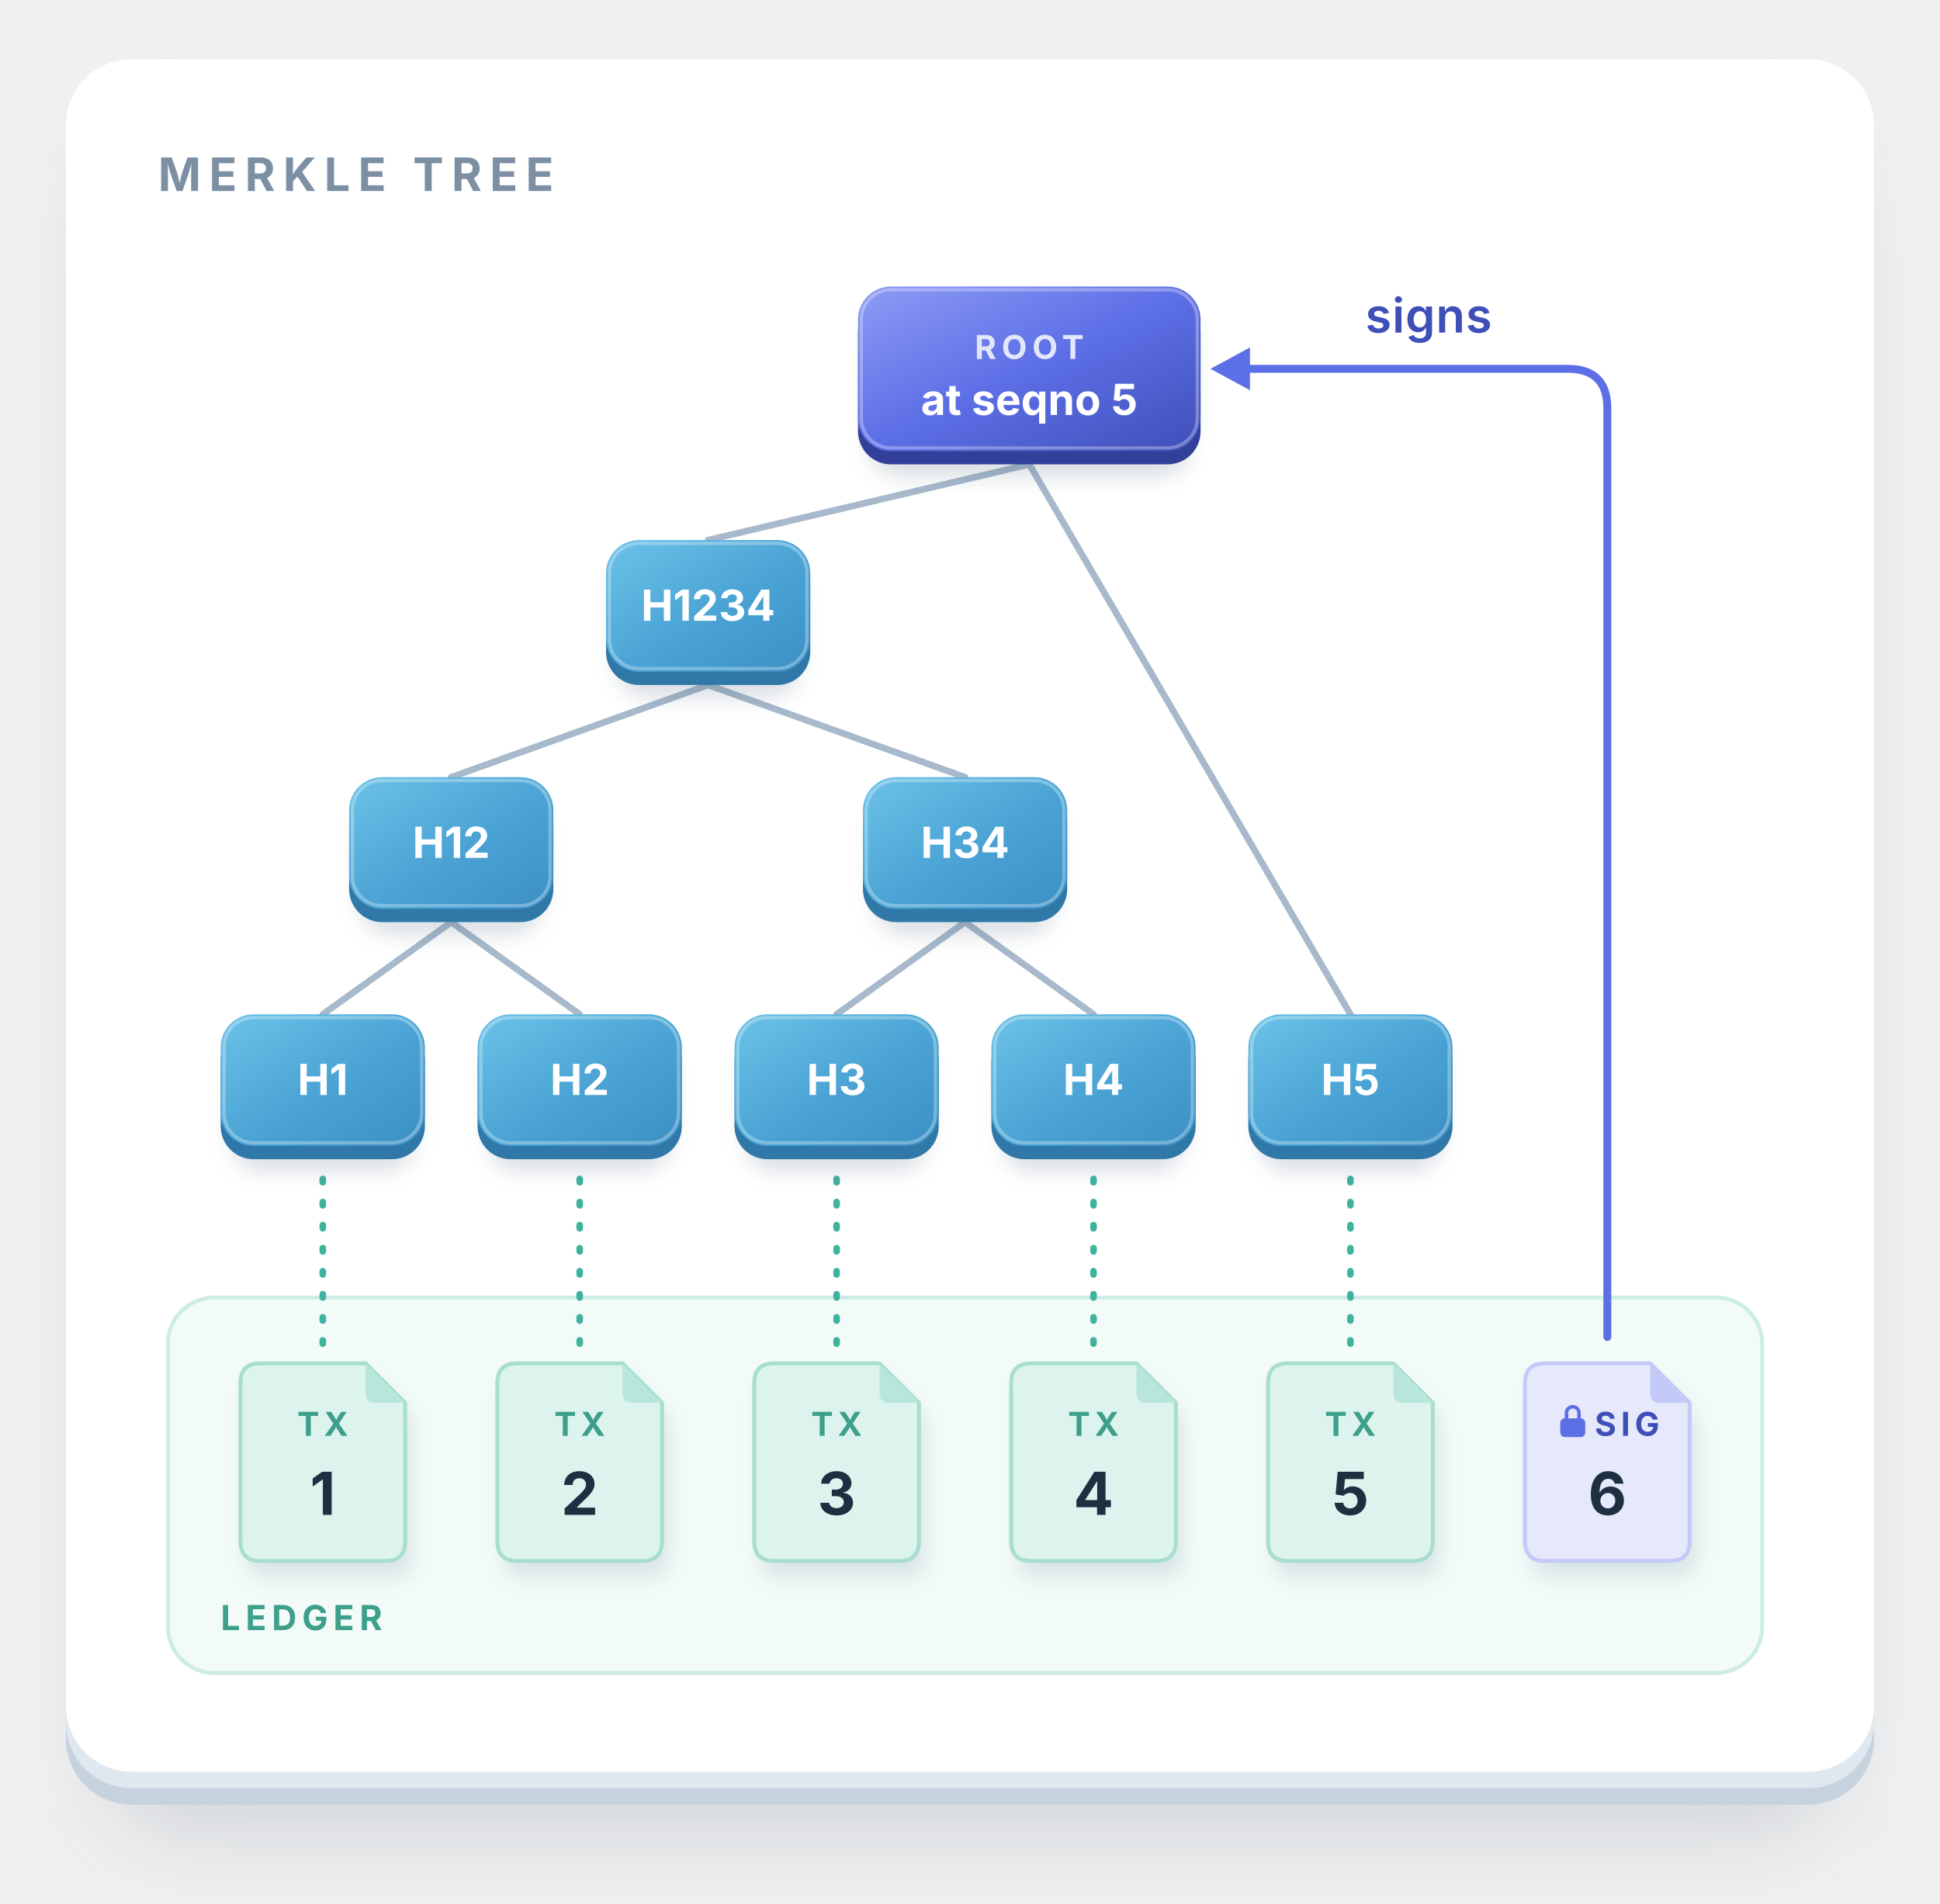
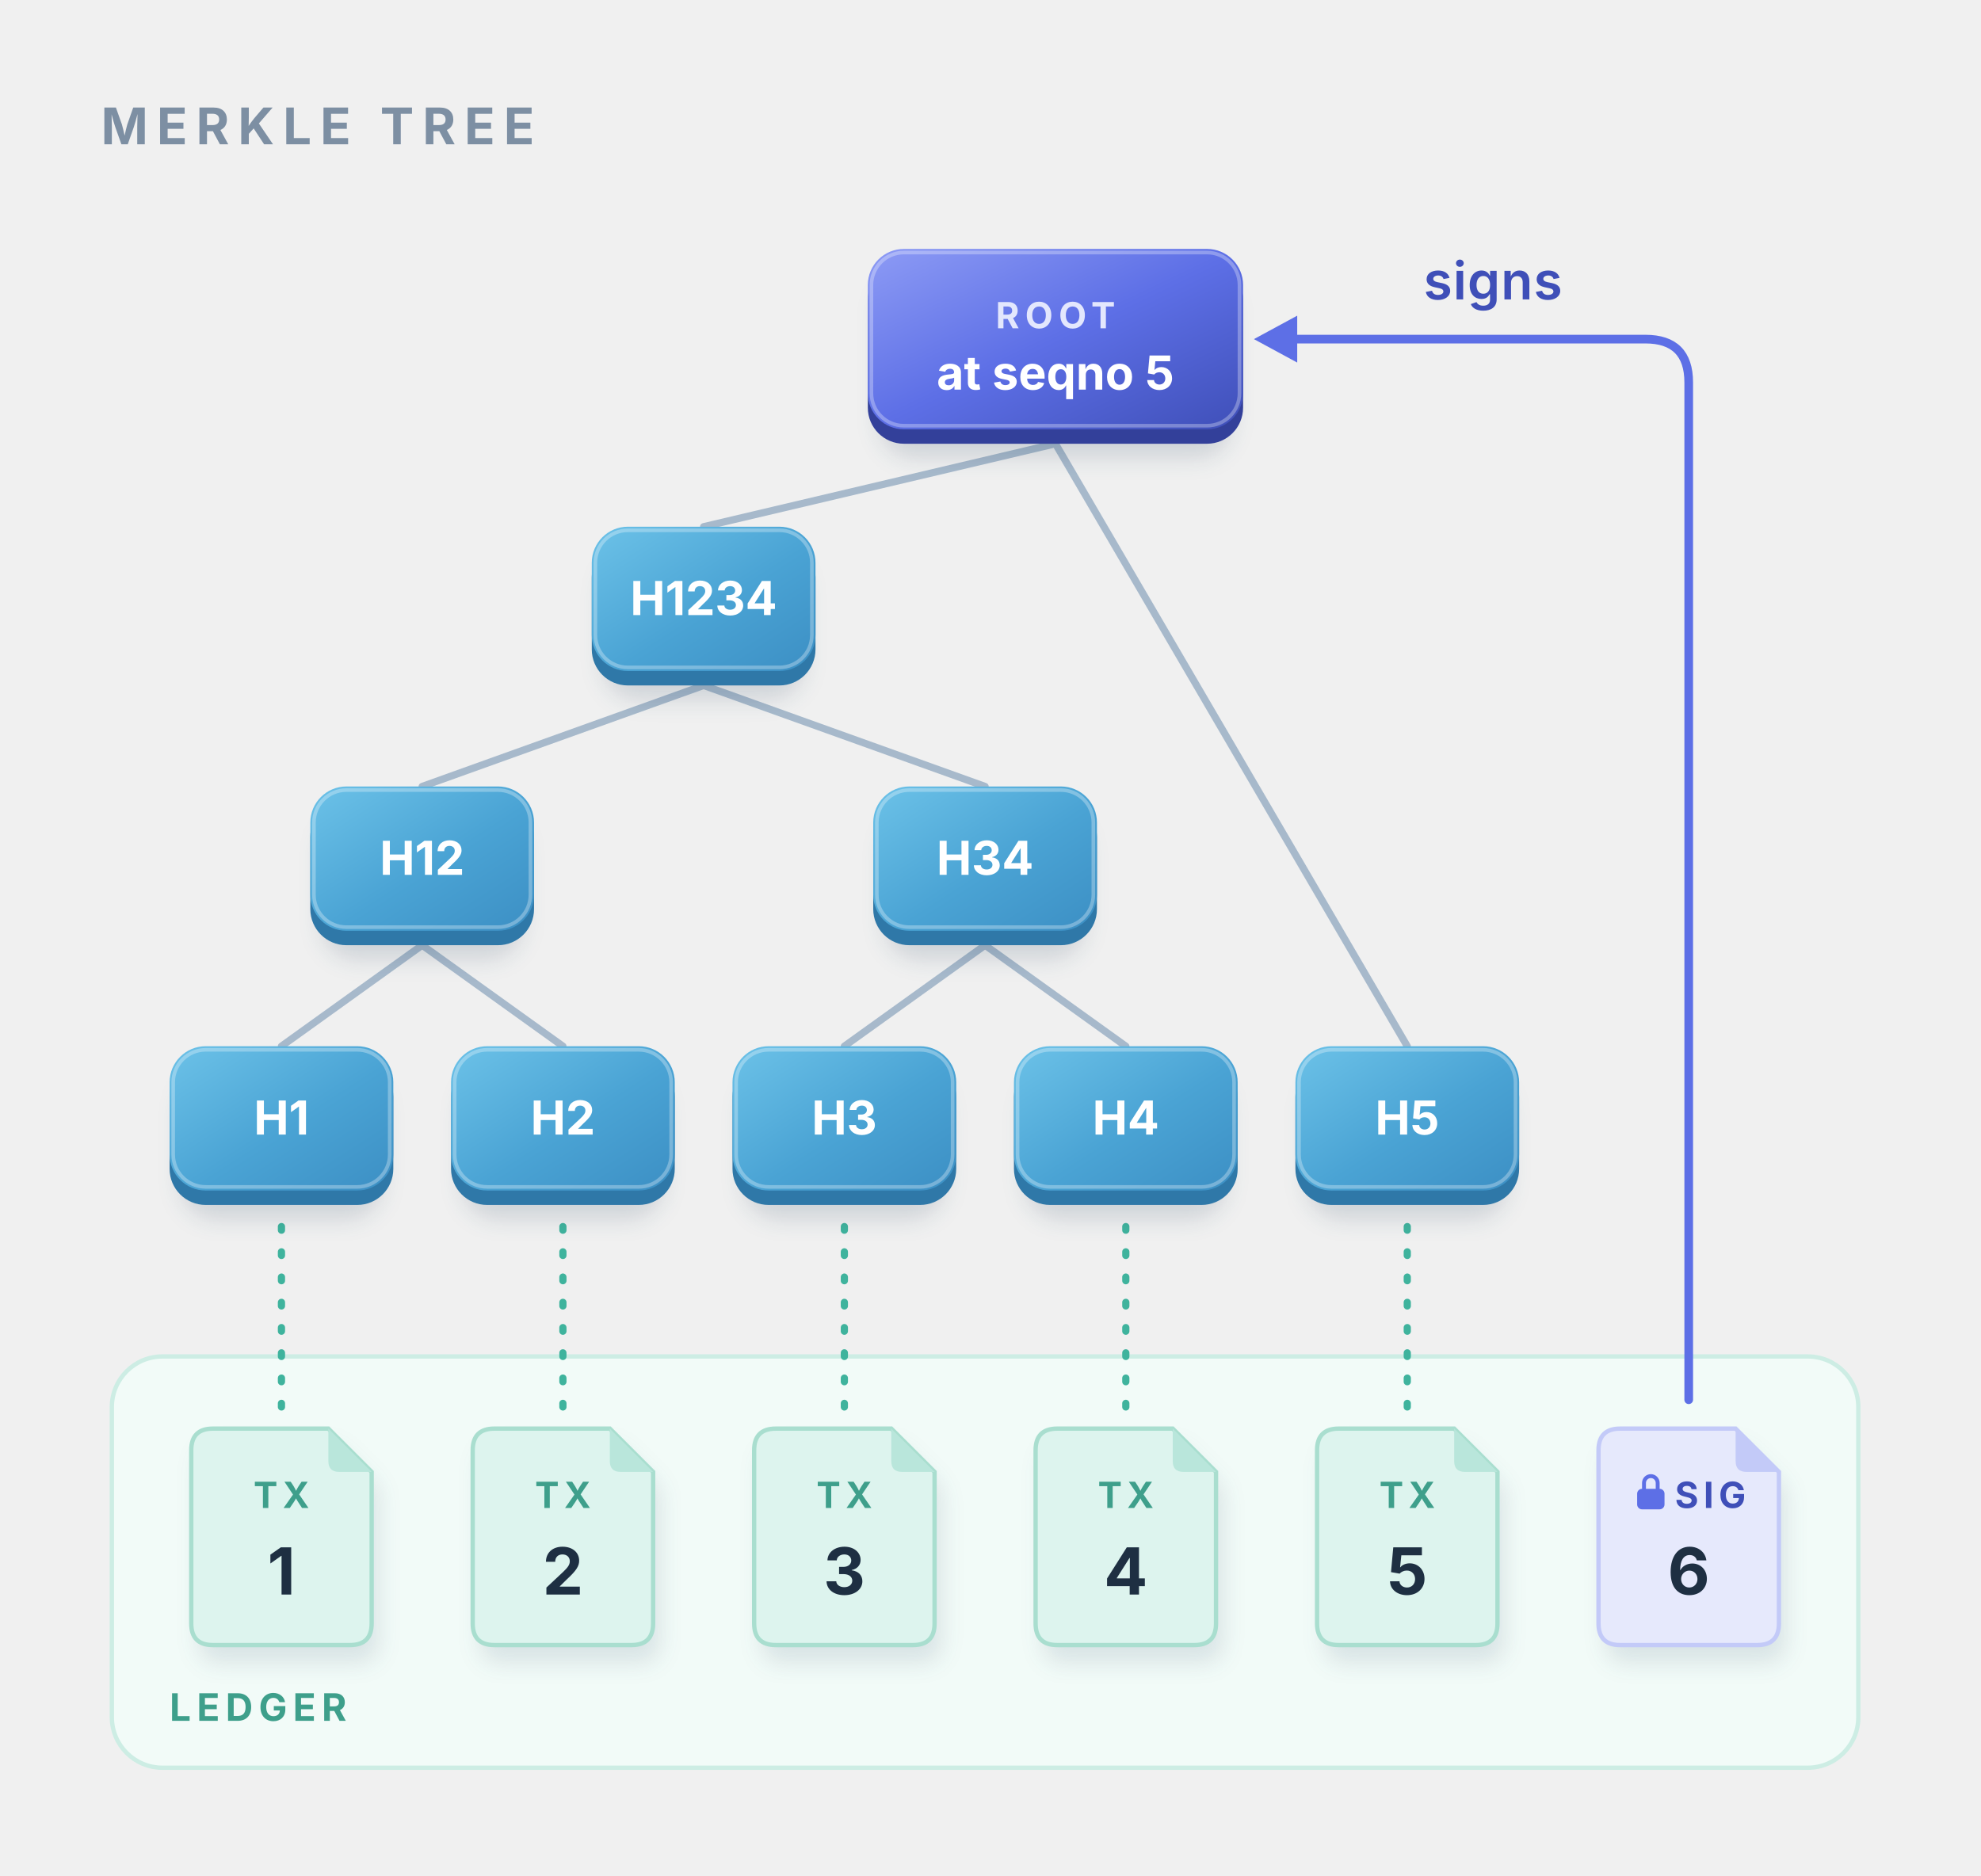
- <svg xmlns="http://www.w3.org/2000/svg" width="589" height="578" viewBox="0 0 589 578" fill="none" role="img" aria-labelledby="title desc">
+ <svg xmlns="http://www.w3.org/2000/svg" width="549" height="520" viewBox="20 18 549 520" fill="none" role="img" aria-labelledby="title desc">
  <defs>
    <filter id="blur3" x="-30%" y="-30%" width="160%" height="160%">
      <feGaussianBlur stdDeviation="3" />
    </filter>
    <filter id="blur6" x="-30%" y="-30%" width="160%" height="160%">
      <feGaussianBlur stdDeviation="6" />
    </filter>
    <filter id="blur14" x="-20%" y="-30%" width="140%" height="160%">
      <feGaussianBlur stdDeviation="14" />
    </filter>
    <symbol id="lock" viewBox="0 0 24 24">
      <rect x="5" y="10.5" width="14" height="10.5" rx="2.5" fill="currentColor" />
      <path d="M8.5 10.5V7.5a3.5 3.5 0 0 1 7 0v3" stroke="currentColor" stroke-width="2" stroke-linecap="round" fill="none" />
    </symbol>
    <linearGradient id="hash" x1="0" y1="0" x2="1" y2="1">
      <stop stop-color="#6CC2E8" />
      <stop offset=".55" stop-color="#4AA3D4" />
      <stop offset="1" stop-color="#3C8FC4" />
    </linearGradient>
    <linearGradient id="root" x1="0" y1="0" x2="1" y2="1">
      <stop stop-color="#8D9BF5" />
      <stop offset=".5" stop-color="#5D6FE6" />
      <stop offset="1" stop-color="#3F4FB8" />
    </linearGradient>
  </defs>
  <g font-family="Inter, 'Segoe UI', ui-sans-serif, system-ui, sans-serif">
-     <rect x="32" y="44" width="525" height="512" rx="22" fill="#1D3B58" opacity=".16" filter="url(#blur14)" />
-     <rect x="20" y="28" width="549" height="520" rx="20" fill="#C6D2DE" />
-     <rect x="20" y="23" width="549" height="520" rx="20" fill="#DFE7EF" />
-     <rect x="20" y="18" width="549" height="520" rx="20" fill="#FFFFFF" />
    <text x="48" y="58" fill="#7D8FA3" font-size="14" font-weight="700" letter-spacing="2.4">MERKLE TREE</text>
    <path d="M98 308L137 280" stroke="#A7B9CB" stroke-width="2" stroke-linecap="round" />
    <path d="M176 308L137 280" stroke="#A7B9CB" stroke-width="2" stroke-linecap="round" />
    <path d="M254 308L293 280" stroke="#A7B9CB" stroke-width="2" stroke-linecap="round" />
    <path d="M332 308L293 280" stroke="#A7B9CB" stroke-width="2" stroke-linecap="round" />
    <path d="M137 236L215 208" stroke="#A7B9CB" stroke-width="2" stroke-linecap="round" />
    <path d="M293 236L215 208" stroke="#A7B9CB" stroke-width="2" stroke-linecap="round" />
    <path d="M215 164L312.5 141" stroke="#A7B9CB" stroke-width="2" stroke-linecap="round" />
    <path d="M410 308L312.5 141" stroke="#A7B9CB" stroke-width="2" stroke-linecap="round" />
    <rect x="51" y="394" width="484" height="114" rx="14" fill="#F2FBF8" stroke="#CDEDE4" stroke-width="1.2" />
    <text x="67" y="495" fill="#3E9F8B" font-size="10.5" font-weight="700" letter-spacing="1.6">LEDGER</text>
    <path d="M98 358V408" stroke="#3FB39D" stroke-width="2" stroke-linecap="round" stroke-dasharray="1 6" />
    <path d="M176 358V408" stroke="#3FB39D" stroke-width="2" stroke-linecap="round" stroke-dasharray="1 6" />
    <path d="M254 358V408" stroke="#3FB39D" stroke-width="2" stroke-linecap="round" stroke-dasharray="1 6" />
    <path d="M332 358V408" stroke="#3FB39D" stroke-width="2" stroke-linecap="round" stroke-dasharray="1 6" />
    <path d="M410 358V408" stroke="#3FB39D" stroke-width="2" stroke-linecap="round" stroke-dasharray="1 6" />
    <path d="M488 406V124Q488 112 476 112H378.5" stroke="#5D6FE6" stroke-width="2.4" stroke-linecap="round" stroke-linejoin="round" />
    <polygon points="367.5,112 379.5,105.5 379.5,118.5" fill="#5D6FE6" />
    <text x="433.75" y="101" fill="#3F4FB8" font-size="14.5" font-weight="600" text-anchor="middle" letter-spacing=".2">signs</text>
    <rect x="70" y="316" width="56" height="40" rx="10" fill="#1D3B58" opacity=".16" filter="url(#blur3)" />
    <rect x="67" y="312" width="62" height="40" rx="10" fill="#2F78A8" />
    <rect x="67" y="308" width="62" height="40" rx="10" fill="url(#hash)" />
    <rect x="68" y="309" width="60" height="38" rx="9" stroke="#FFFFFF" stroke-opacity=".3" stroke-width="1" />
    <text x="98" y="332.5" fill="#FFFFFF" font-size="13" font-weight="650" text-anchor="middle">H1</text>
    <rect x="148" y="316" width="56" height="40" rx="10" fill="#1D3B58" opacity=".16" filter="url(#blur3)" />
    <rect x="145" y="312" width="62" height="40" rx="10" fill="#2F78A8" />
    <rect x="145" y="308" width="62" height="40" rx="10" fill="url(#hash)" />
    <rect x="146" y="309" width="60" height="38" rx="9" stroke="#FFFFFF" stroke-opacity=".3" stroke-width="1" />
    <text x="176" y="332.5" fill="#FFFFFF" font-size="13" font-weight="650" text-anchor="middle">H2</text>
    <rect x="226" y="316" width="56" height="40" rx="10" fill="#1D3B58" opacity=".16" filter="url(#blur3)" />
    <rect x="223" y="312" width="62" height="40" rx="10" fill="#2F78A8" />
    <rect x="223" y="308" width="62" height="40" rx="10" fill="url(#hash)" />
    <rect x="224" y="309" width="60" height="38" rx="9" stroke="#FFFFFF" stroke-opacity=".3" stroke-width="1" />
    <text x="254" y="332.5" fill="#FFFFFF" font-size="13" font-weight="650" text-anchor="middle">H3</text>
    <rect x="304" y="316" width="56" height="40" rx="10" fill="#1D3B58" opacity=".16" filter="url(#blur3)" />
    <rect x="301" y="312" width="62" height="40" rx="10" fill="#2F78A8" />
    <rect x="301" y="308" width="62" height="40" rx="10" fill="url(#hash)" />
    <rect x="302" y="309" width="60" height="38" rx="9" stroke="#FFFFFF" stroke-opacity=".3" stroke-width="1" />
    <text x="332" y="332.5" fill="#FFFFFF" font-size="13" font-weight="650" text-anchor="middle">H4</text>
    <rect x="382" y="316" width="56" height="40" rx="10" fill="#1D3B58" opacity=".16" filter="url(#blur3)" />
    <rect x="379" y="312" width="62" height="40" rx="10" fill="#2F78A8" />
    <rect x="379" y="308" width="62" height="40" rx="10" fill="url(#hash)" />
    <rect x="380" y="309" width="60" height="38" rx="9" stroke="#FFFFFF" stroke-opacity=".3" stroke-width="1" />
    <text x="410" y="332.5" fill="#FFFFFF" font-size="13" font-weight="650" text-anchor="middle">H5</text>
    <rect x="109" y="244" width="56" height="40" rx="10" fill="#1D3B58" opacity=".16" filter="url(#blur3)" />
    <rect x="106" y="240" width="62" height="40" rx="10" fill="#2F78A8" />
    <rect x="106" y="236" width="62" height="40" rx="10" fill="url(#hash)" />
    <rect x="107" y="237" width="60" height="38" rx="9" stroke="#FFFFFF" stroke-opacity=".3" stroke-width="1" />
    <text x="137" y="260.5" fill="#FFFFFF" font-size="13" font-weight="650" text-anchor="middle">H12</text>
    <rect x="265" y="244" width="56" height="40" rx="10" fill="#1D3B58" opacity=".16" filter="url(#blur3)" />
    <rect x="262" y="240" width="62" height="40" rx="10" fill="#2F78A8" />
    <rect x="262" y="236" width="62" height="40" rx="10" fill="url(#hash)" />
    <rect x="263" y="237" width="60" height="38" rx="9" stroke="#FFFFFF" stroke-opacity=".3" stroke-width="1" />
    <text x="293" y="260.5" fill="#FFFFFF" font-size="13" font-weight="650" text-anchor="middle">H34</text>
    <rect x="187" y="172" width="56" height="40" rx="10" fill="#1D3B58" opacity=".16" filter="url(#blur3)" />
    <rect x="184" y="168" width="62" height="40" rx="10" fill="#2F78A8" />
    <rect x="184" y="164" width="62" height="40" rx="10" fill="url(#hash)" />
    <rect x="185" y="165" width="60" height="38" rx="9" stroke="#FFFFFF" stroke-opacity=".3" stroke-width="1" />
    <text x="215" y="188.5" fill="#FFFFFF" font-size="13" font-weight="650" text-anchor="middle">H1234</text>
    <rect x="263.5" y="95" width="98" height="50" rx="10" fill="#1D3B58" opacity=".16" filter="url(#blur3)" />
    <rect x="260.5" y="91" width="104" height="50" rx="10" fill="#33409A" />
    <rect x="260.5" y="87" width="104" height="50" rx="10" fill="url(#root)" />
    <rect x="261.5" y="88" width="102" height="48" rx="9" stroke="#FFFFFF" stroke-opacity=".3" stroke-width="1" />
    <text x="312.5" y="109" fill="#E3E7FD" font-size="10" font-weight="700" text-anchor="middle" letter-spacing="1.6">ROOT</text>
    <text x="312.5" y="126" fill="#FFFFFF" font-size="13" font-weight="650" text-anchor="middle">at seqno 5</text>
    <path d="M79 414H111L123 426V468Q123 474 117 474H79Q73 474 73 468V420Q73 414 79 414Z" transform="translate(2 5)" fill="#1D3B58" opacity=".12" filter="url(#blur3)" />
    <path d="M79 414H111L123 426V468Q123 474 117 474H79Q73 474 73 468V420Q73 414 79 414Z" fill="#DDF4EE" stroke="#A9DECF" stroke-width="1.2" />
    <path d="M111 414V423Q111 426 114 426H123Z" fill="#B9E6DB" />
    <text x="98" y="436" fill="#3E9F8B" font-size="10" font-weight="700" text-anchor="middle" letter-spacing="1.4">TX</text>
    <text x="98" y="460" fill="#1E2F42" font-size="18" font-weight="700" text-anchor="middle">1</text>
    <path d="M157 414H189L201 426V468Q201 474 195 474H157Q151 474 151 468V420Q151 414 157 414Z" transform="translate(2 5)" fill="#1D3B58" opacity=".12" filter="url(#blur3)" />
    <path d="M157 414H189L201 426V468Q201 474 195 474H157Q151 474 151 468V420Q151 414 157 414Z" fill="#DDF4EE" stroke="#A9DECF" stroke-width="1.2" />
    <path d="M189 414V423Q189 426 192 426H201Z" fill="#B9E6DB" />
    <text x="176" y="436" fill="#3E9F8B" font-size="10" font-weight="700" text-anchor="middle" letter-spacing="1.4">TX</text>
    <text x="176" y="460" fill="#1E2F42" font-size="18" font-weight="700" text-anchor="middle">2</text>
    <path d="M235 414H267L279 426V468Q279 474 273 474H235Q229 474 229 468V420Q229 414 235 414Z" transform="translate(2 5)" fill="#1D3B58" opacity=".12" filter="url(#blur3)" />
    <path d="M235 414H267L279 426V468Q279 474 273 474H235Q229 474 229 468V420Q229 414 235 414Z" fill="#DDF4EE" stroke="#A9DECF" stroke-width="1.2" />
    <path d="M267 414V423Q267 426 270 426H279Z" fill="#B9E6DB" />
    <text x="254" y="436" fill="#3E9F8B" font-size="10" font-weight="700" text-anchor="middle" letter-spacing="1.4">TX</text>
    <text x="254" y="460" fill="#1E2F42" font-size="18" font-weight="700" text-anchor="middle">3</text>
    <path d="M313 414H345L357 426V468Q357 474 351 474H313Q307 474 307 468V420Q307 414 313 414Z" transform="translate(2 5)" fill="#1D3B58" opacity=".12" filter="url(#blur3)" />
    <path d="M313 414H345L357 426V468Q357 474 351 474H313Q307 474 307 468V420Q307 414 313 414Z" fill="#DDF4EE" stroke="#A9DECF" stroke-width="1.2" />
    <path d="M345 414V423Q345 426 348 426H357Z" fill="#B9E6DB" />
    <text x="332" y="436" fill="#3E9F8B" font-size="10" font-weight="700" text-anchor="middle" letter-spacing="1.4">TX</text>
    <text x="332" y="460" fill="#1E2F42" font-size="18" font-weight="700" text-anchor="middle">4</text>
    <path d="M391 414H423L435 426V468Q435 474 429 474H391Q385 474 385 468V420Q385 414 391 414Z" transform="translate(2 5)" fill="#1D3B58" opacity=".12" filter="url(#blur3)" />
    <path d="M391 414H423L435 426V468Q435 474 429 474H391Q385 474 385 468V420Q385 414 391 414Z" fill="#DDF4EE" stroke="#A9DECF" stroke-width="1.2" />
    <path d="M423 414V423Q423 426 426 426H435Z" fill="#B9E6DB" />
    <text x="410" y="436" fill="#3E9F8B" font-size="10" font-weight="700" text-anchor="middle" letter-spacing="1.4">TX</text>
    <text x="410" y="460" fill="#1E2F42" font-size="18" font-weight="700" text-anchor="middle">5</text>
    <path d="M469 414H501L513 426V468Q513 474 507 474H469Q463 474 463 468V420Q463 414 469 414Z" transform="translate(2 5)" fill="#1D3B58" opacity=".12" filter="url(#blur3)" />
    <path d="M469 414H501L513 426V468Q513 474 507 474H469Q463 474 463 468V420Q463 414 469 414Z" fill="#E6E9FC" stroke="#C3CAF8" stroke-width="1.2" />
    <path d="M501 414V423Q501 426 504 426H513Z" fill="#C3CAF8" />
    <use href="#lock" x="471" y="425" width="13" height="13" color="#5D6FE6" />
    <text x="494" y="436" fill="#3F4FB8" font-size="10" font-weight="700" text-anchor="middle" letter-spacing="1.4">SIG</text>
    <text x="488" y="460" fill="#1E2F42" font-size="18" font-weight="700" text-anchor="middle">6</text>
  </g>
</svg>
